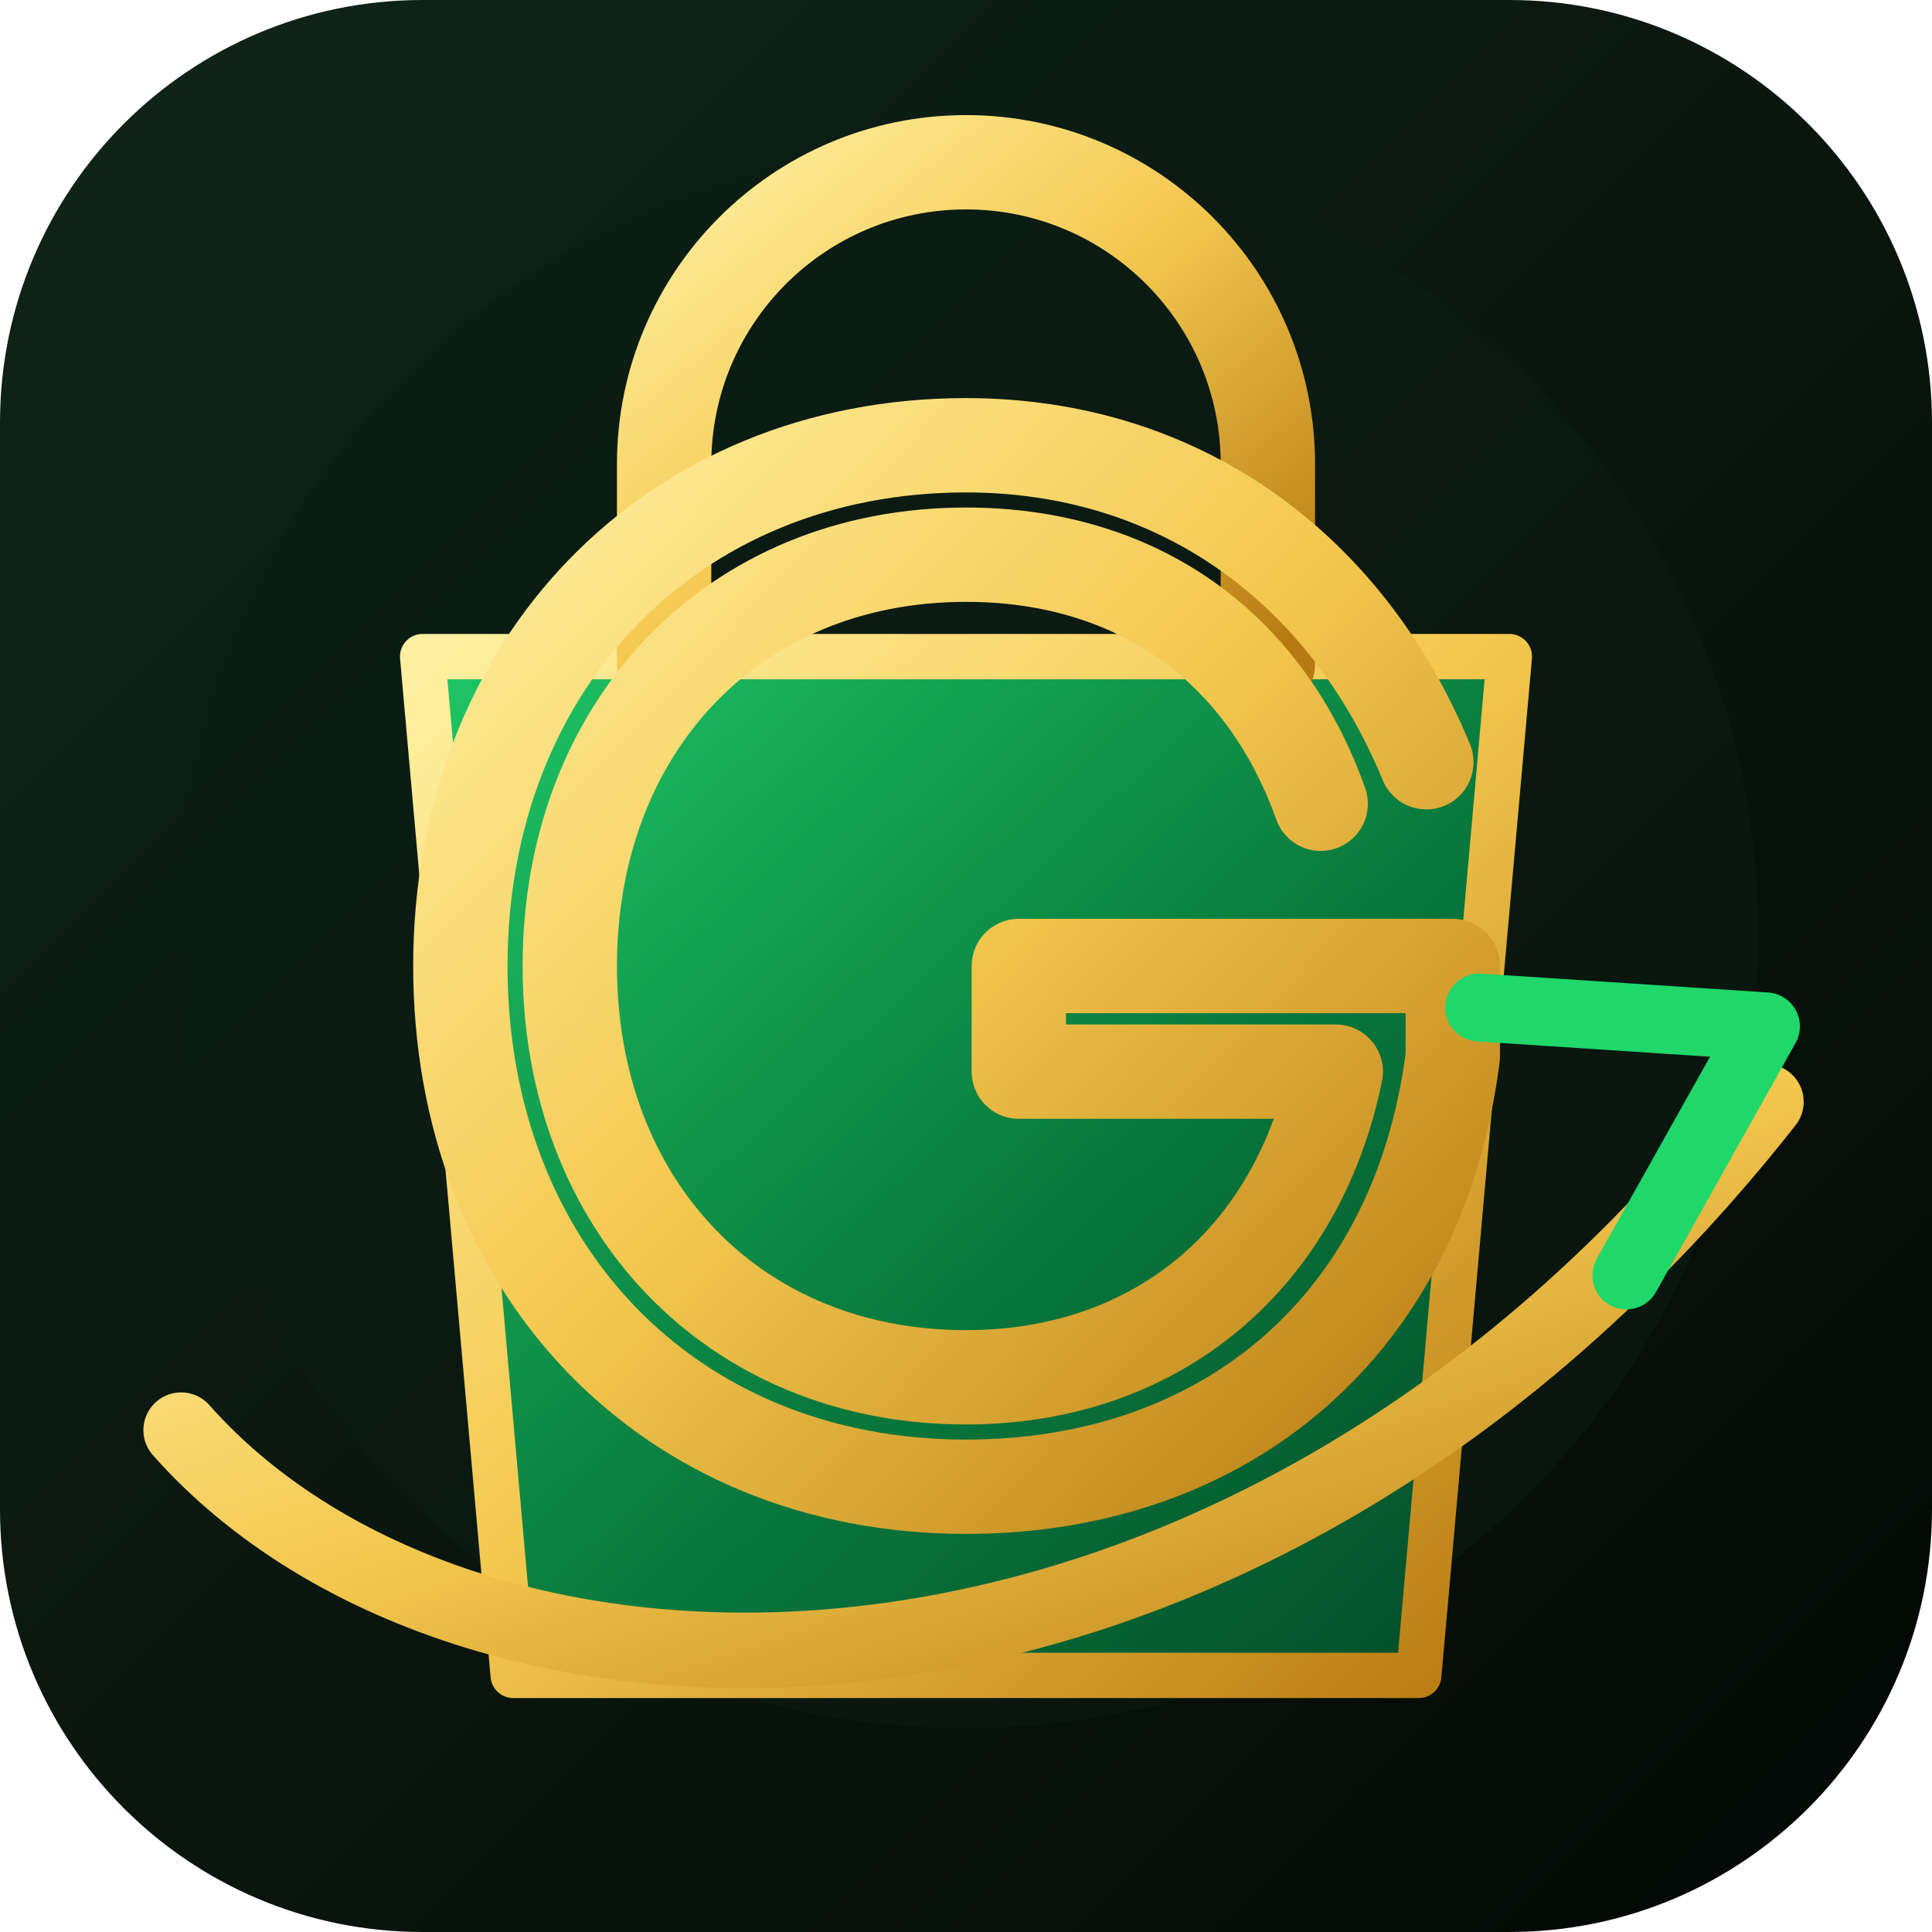
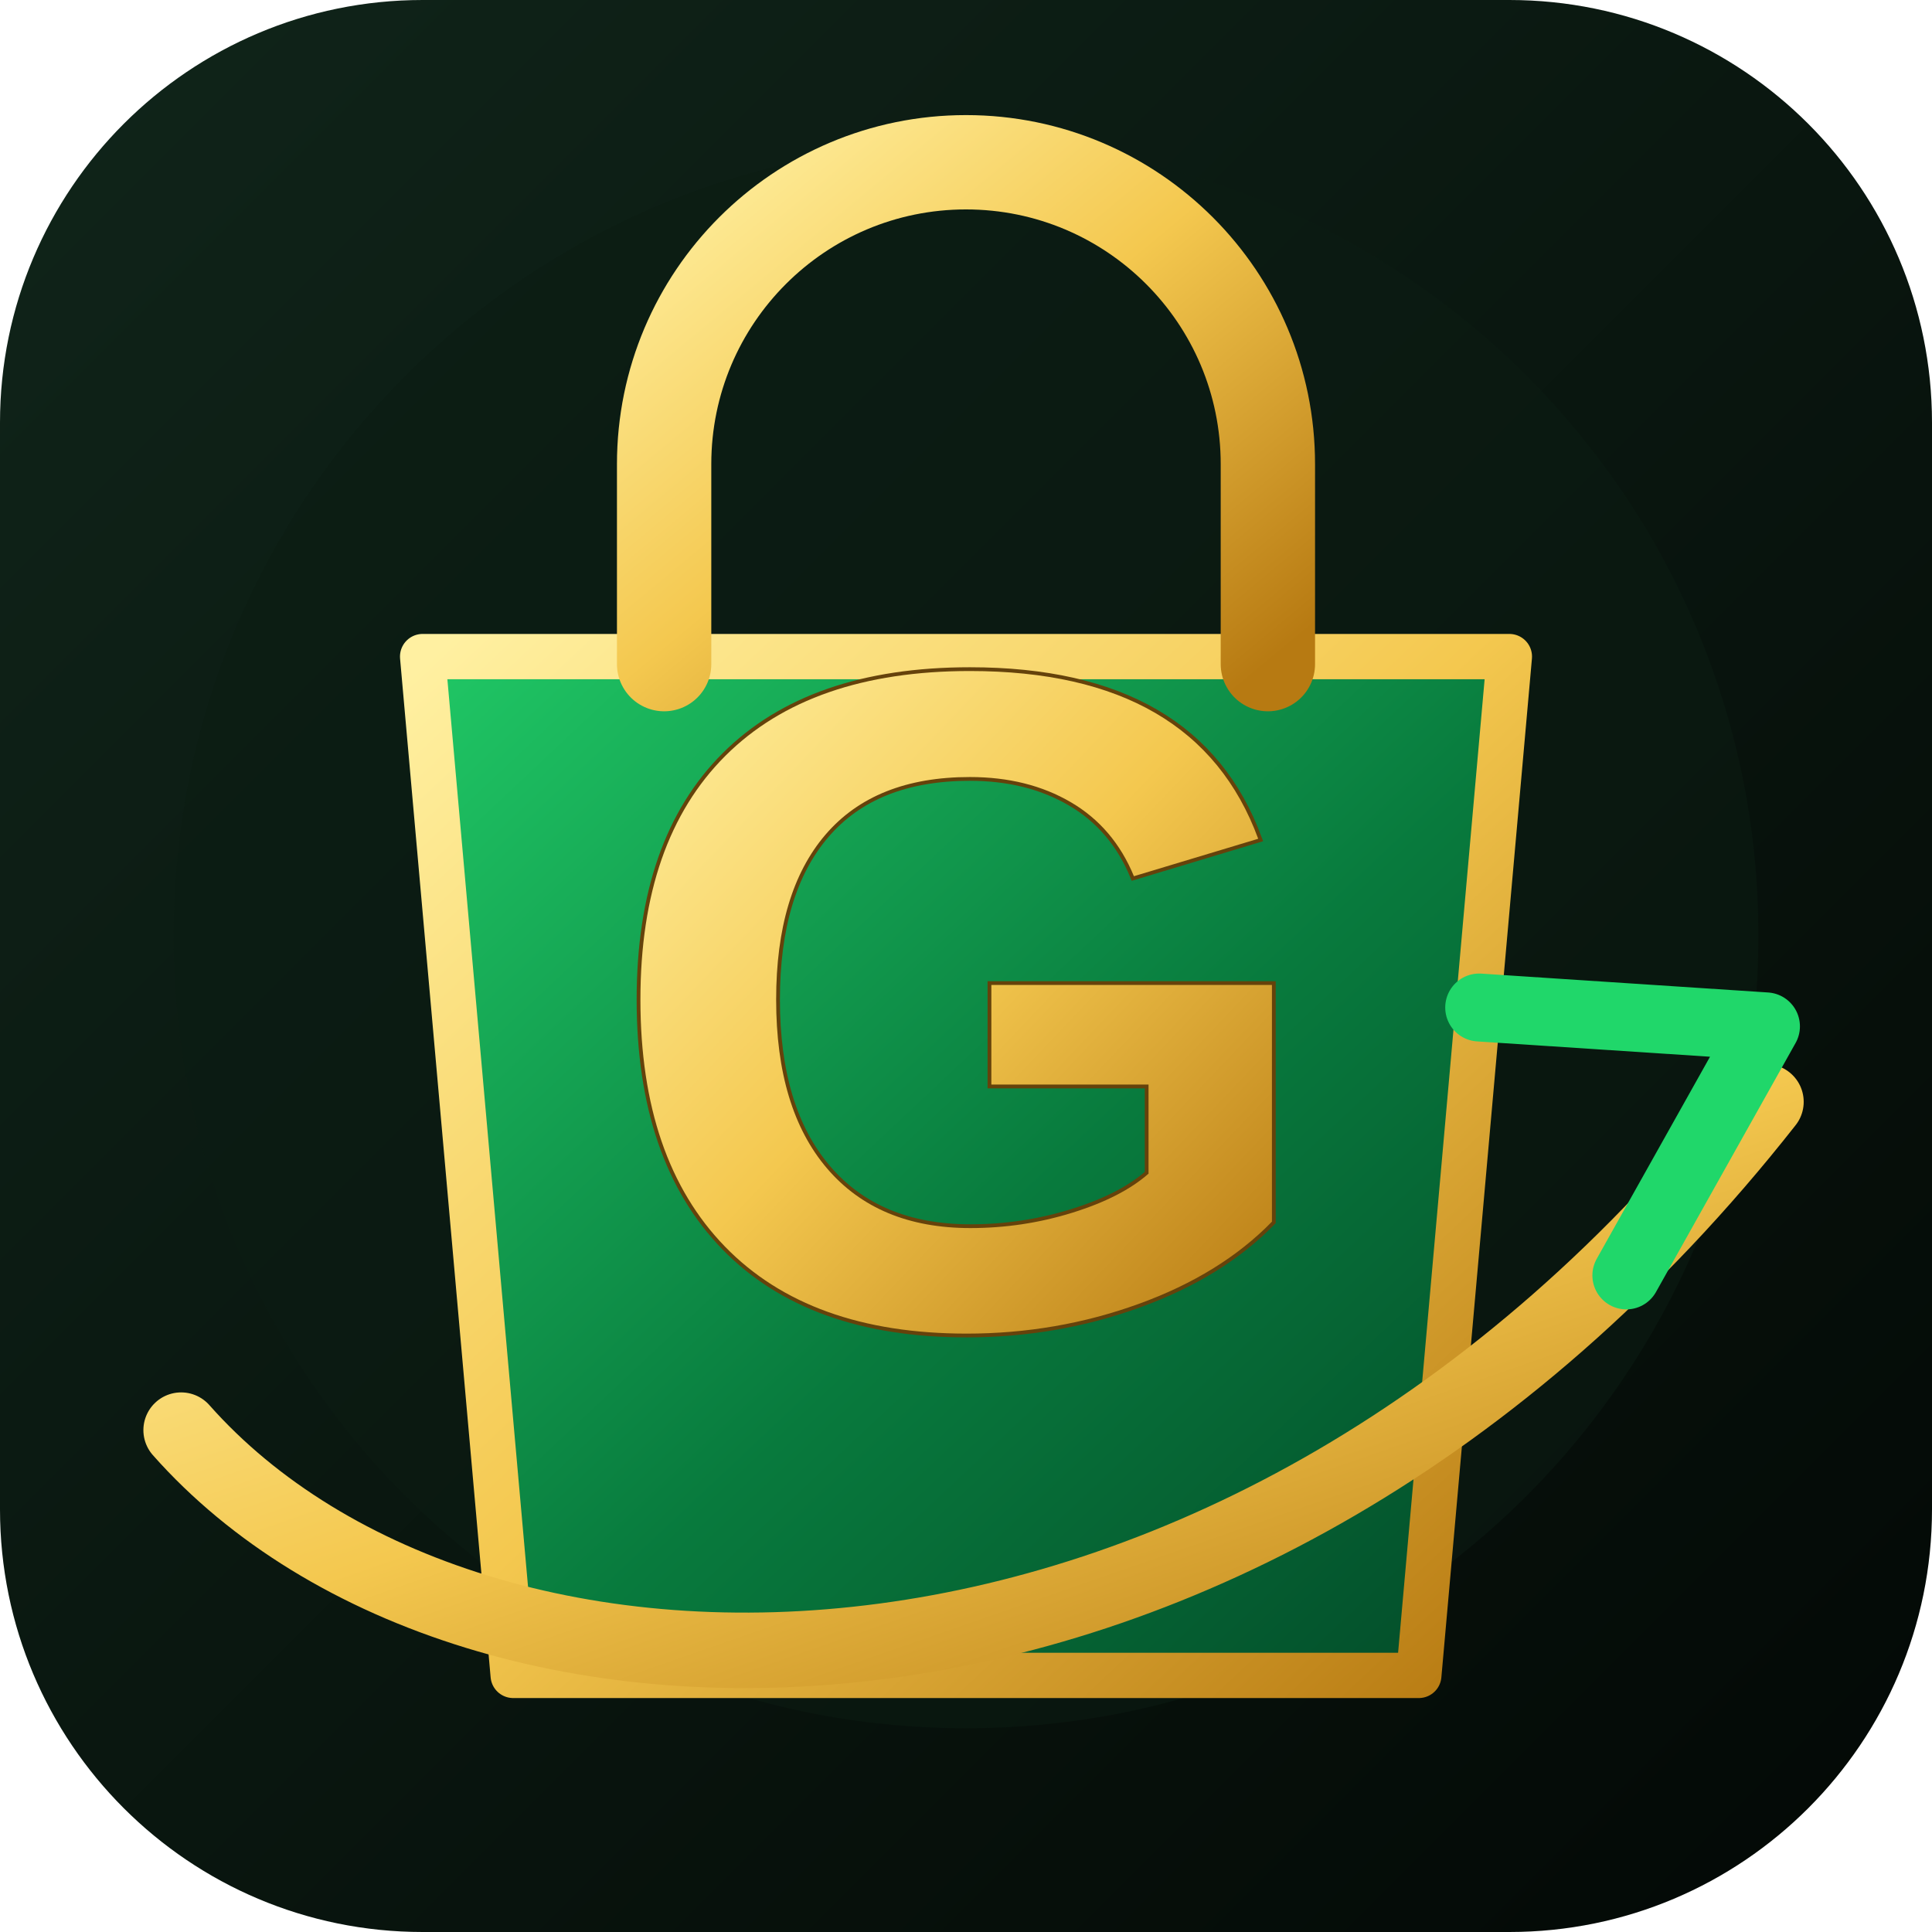
<svg xmlns="http://www.w3.org/2000/svg" viewBox="0 0 512 512">
  <defs>
    <linearGradient id="bg" x1="0" y1="0" x2="1" y2="1">
      <stop stop-color="#10251a" />
      <stop offset="1" stop-color="#030805" />
    </linearGradient>
    <linearGradient id="bag" x1="0" y1="0" x2="1" y2="1">
      <stop stop-color="#20c765" />
      <stop offset=".55" stop-color="#087a3d" />
      <stop offset="1" stop-color="#034b29" />
    </linearGradient>
    <linearGradient id="gold" x1="0" y1="0" x2="1" y2="1">
      <stop stop-color="#fff0a1" />
      <stop offset=".48" stop-color="#f4c84f" />
      <stop offset="1" stop-color="#b77a12" />
    </linearGradient>
  </defs>
  <rect width="512" height="512" rx="112" fill="url(#bg)" />
  <circle cx="256" cy="248" r="210" fill="#0b1c12" opacity=".55" />
  <path d="M112 174h288l-24 270H136z" fill="url(#bag)" stroke="url(#gold)" stroke-width="12" stroke-linejoin="round" />
  <path d="M176 176v-53a80 80 0 0 1 160 0v53" fill="none" stroke="url(#gold)" stroke-width="25" stroke-linecap="round" />
-   <path d="M350 213C335 171 301 147 256 147C194 147 151 193 151 256C151 319 194 365 256 365C307 365 344 333 354 284H270V256H385V280C376 351 325 394 256 394C177 394 122 336 122 256C122 176 178 118 256 118C313 118 357 151 378 202" fill="none" stroke="url(#gold)" stroke-width="25" stroke-linecap="round" stroke-linejoin="round" />
+   <text x="256" y="351" text-anchor="middle" font-family="Arial, Helvetica, sans-serif" font-size="248" font-weight="900" fill="url(#gold)" stroke="#65420b" stroke-width="2" paint-order="stroke">G</text>
  <path d="M48 379c77 87 280 91 420-87" fill="none" stroke="url(#gold)" stroke-width="20" stroke-linecap="round" />
  <path d="M392 267l76 5-37 66" fill="none" stroke="#20d76a" stroke-width="18" stroke-linecap="round" stroke-linejoin="round" />
</svg>
